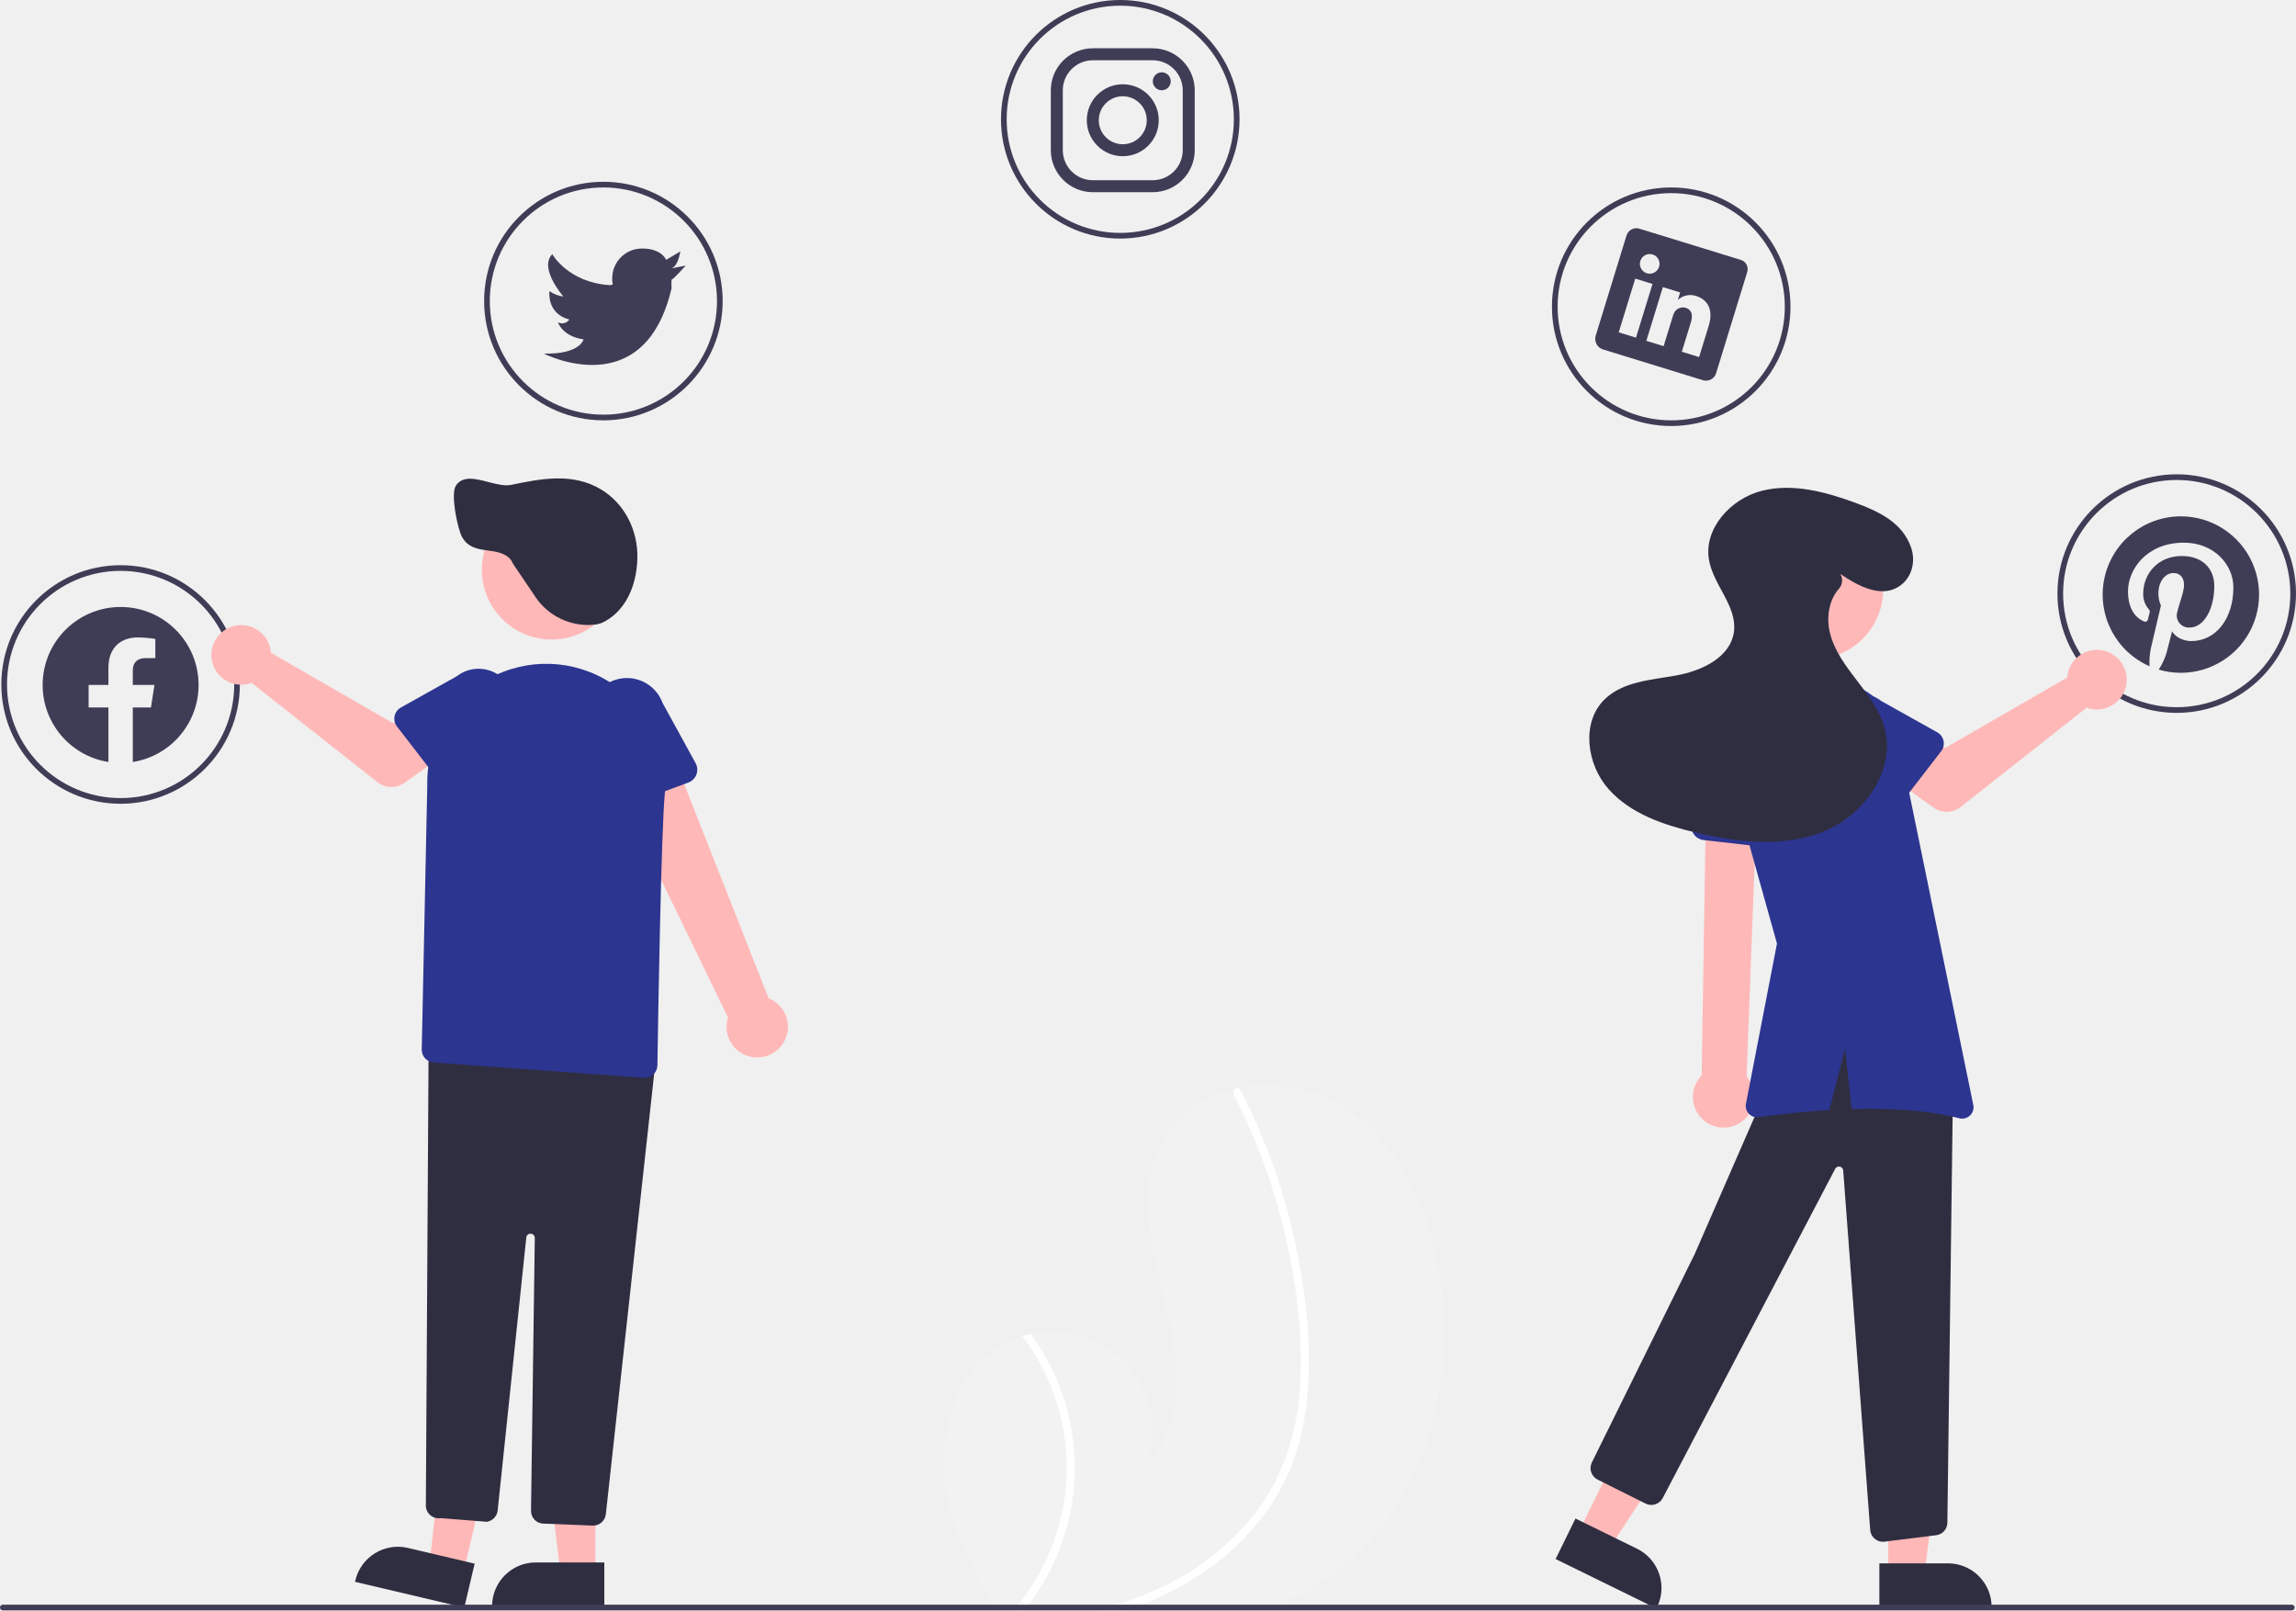
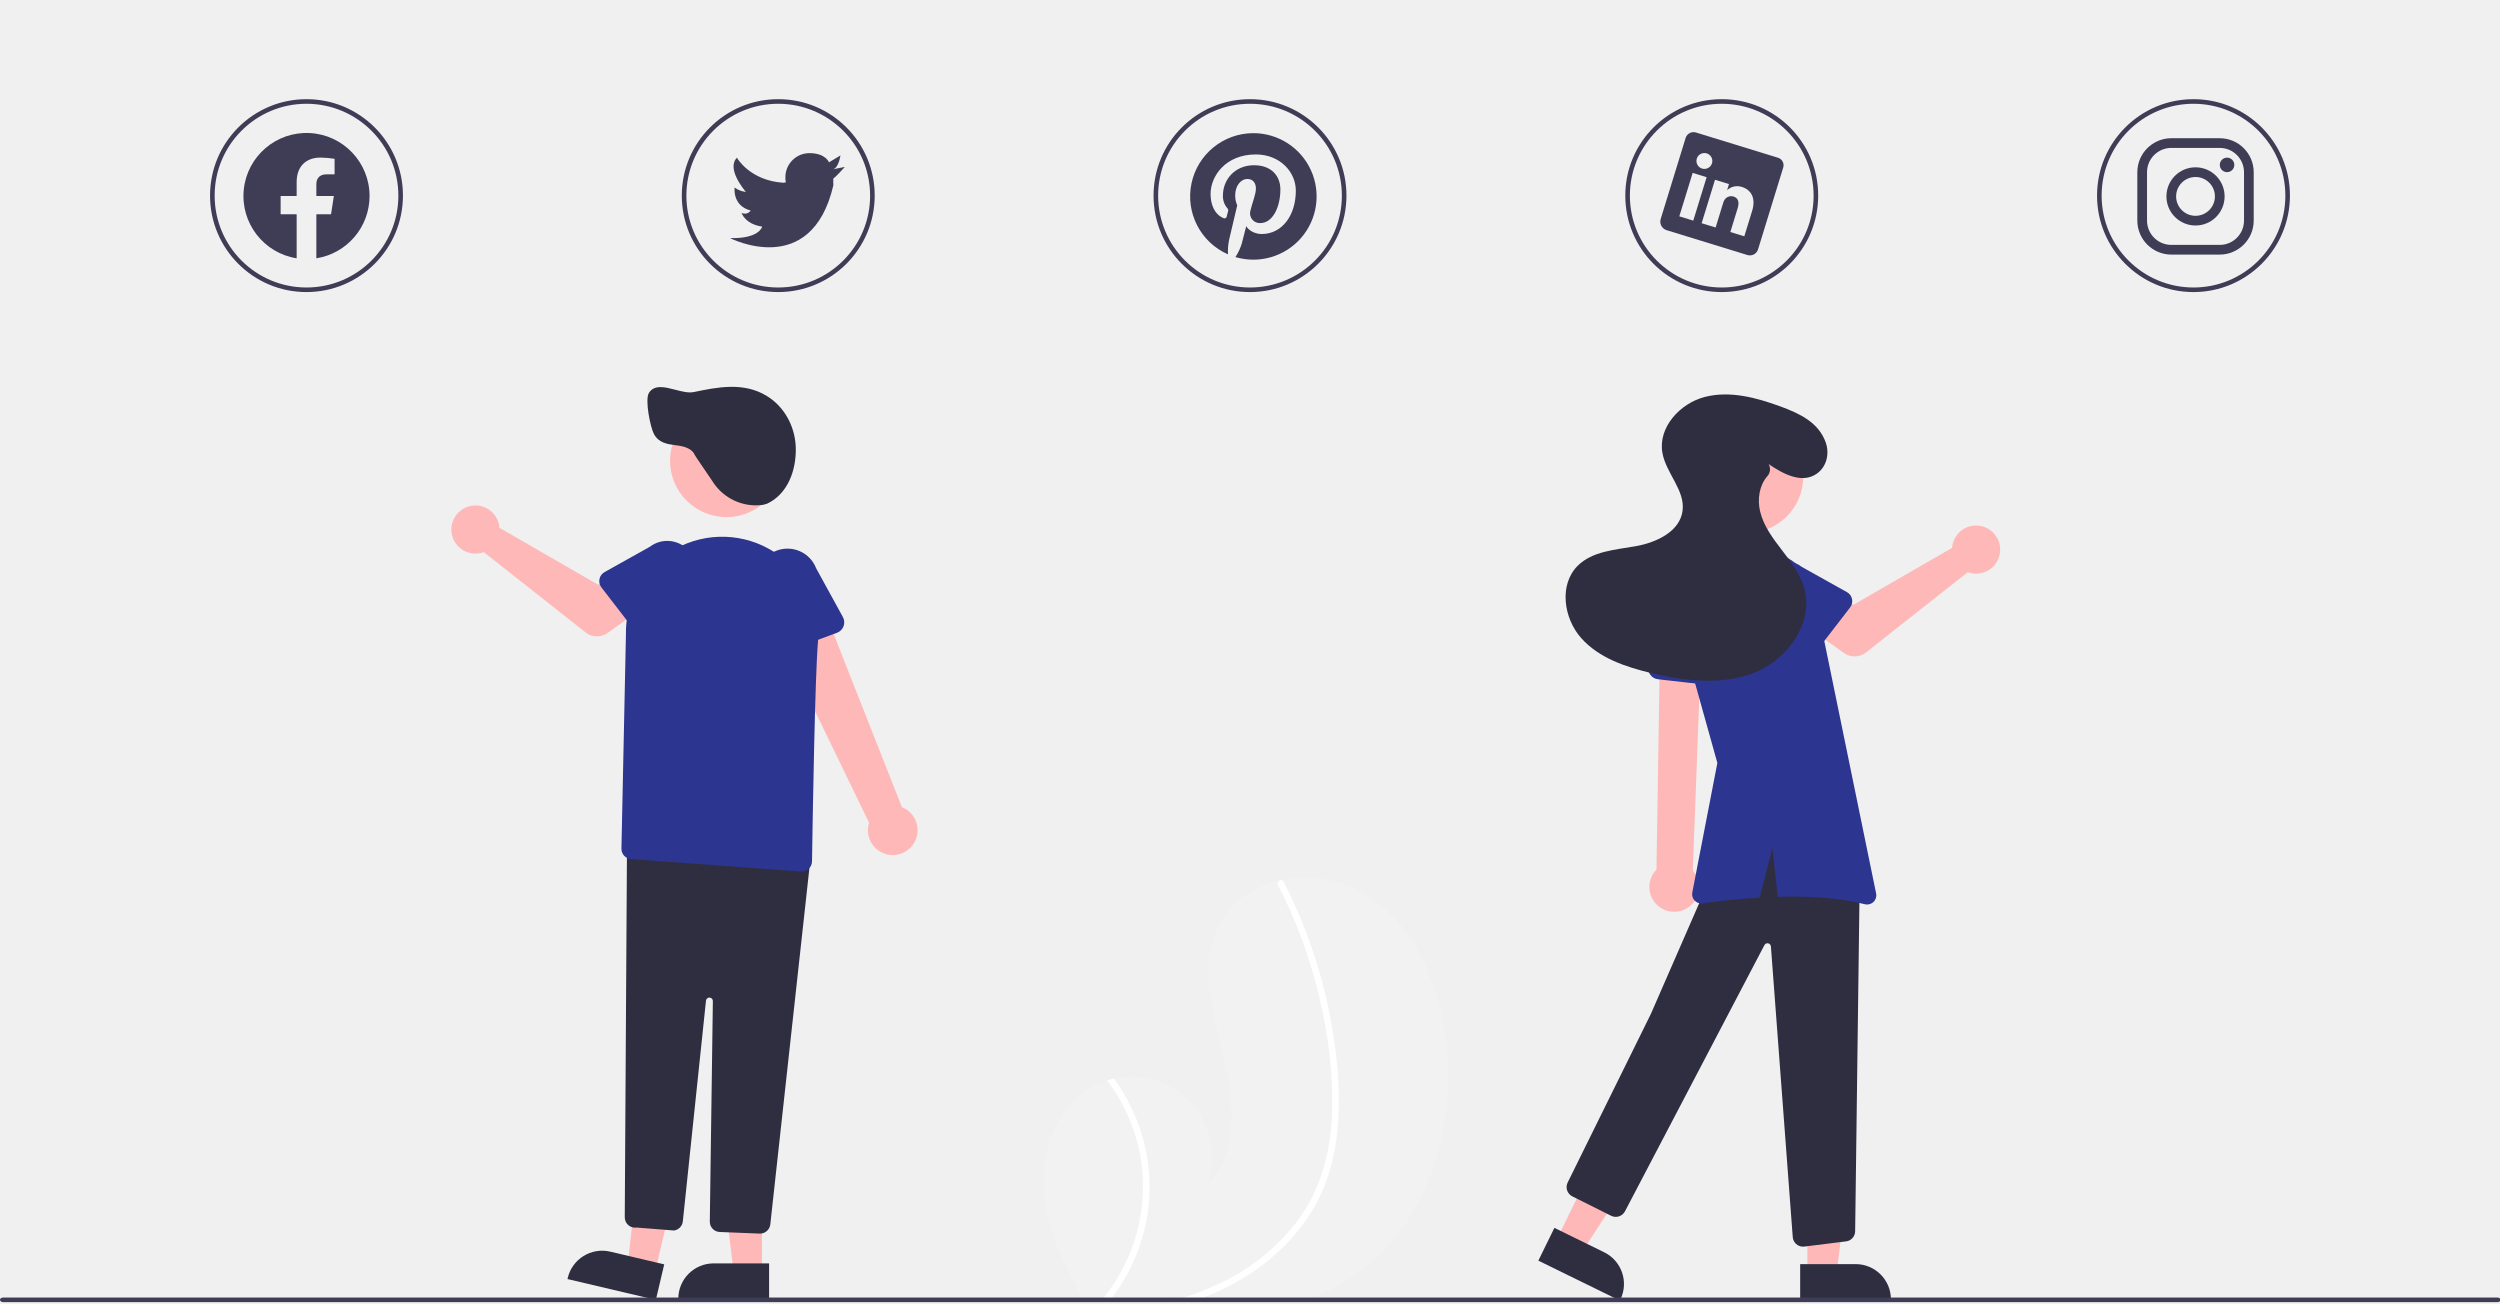
- <svg xmlns="http://www.w3.org/2000/svg" id="ae72d77f-f397-4021-826a-c0dbbd2dad22" data-name="Layer 1" width="808.47" height="567" viewBox="0 0 808.47 567">
-   <path d="M664.875,720.92a90.428,90.428,0,0,1-19.39,10.58c-1.8.72-3.61,1.39-5.45,2H546.105c-.38-.66-.75-1.33-1.13-2-7.62-13.64-14.53-27.81-16.49-43.22-2.35-18.5,4.24-39.45,20.53-48.54a32.585,32.585,0,0,1,6.74-2.82c.97-.3,1.96-.54,2.96-.75a35.216,35.216,0,0,1,40.95,45.78c13.81-14.16,11.23-37.12,6.47-56.31-4.77-19.19-10.55-40.55-.84-57.79,5.39-9.59,14.88-15.54,25.52-17.94.33-.07.66-.14.98-.2a51.406,51.406,0,0,1,36.93,6.47c20.36,12.82,30.81,37.15,34.2,60.97C708.395,655.49,696.295,698.27,664.875,720.92Z" transform="translate(-195.7651 -166.5)" fill="#f2f2f2" />
-   <path d="M566.085,648.39a79.151,79.151,0,0,1,6.84,49.29,81.305,81.305,0,0,1-14.96,33.82c-.51.68-1.03,1.35-1.56,2h-3.71c.57-.65,1.13-1.32,1.66-2a77.294,77.294,0,0,0,15.94-61.25,78.028,78.028,0,0,0-14.54-33.33c.97-.3,1.96-.54,2.96-.75A79.959,79.959,0,0,1,566.085,648.39Z" transform="translate(-195.7651 -166.5)" fill="#fff" />
-   <path d="M655.945,659.46a87.389,87.389,0,0,1-6.03,24.62,75.879,75.879,0,0,1-11.78,19.24c-9.93,11.95-23.07,20.94-37.34,26.92q-1.56.66-3.15,1.26c-1.84.72-3.7,1.38-5.57,2H581.945c2.39-.6,4.77-1.27,7.12-2a118.811,118.811,0,0,0,16.31-6.43,90.565,90.565,0,0,0,33.88-27.79c9.49-13.1,13.68-28.85,14.4-44.86.76-17.13-1.47-34.57-5.38-51.24a214.82,214.82,0,0,0-18.07-49.23,1.545,1.545,0,0,1,.61-2.04,1.336,1.336,0,0,1,.98-.2,1.145,1.145,0,0,1,.76.64c.99,1.93,1.96,3.86,2.89,5.81a218.027,218.027,0,0,1,17.03,51.08C655.905,624.28,657.745,642.11,655.945,659.46Z" transform="translate(-195.7651 -166.5)" fill="#fff" />
-   <path d="M238.235,449.5a42,42,0,1,1,42-42A42.048,42.048,0,0,1,238.235,449.5Zm0-82a40,40,0,1,0,40,40A40.045,40.045,0,0,0,238.235,367.5Z" transform="translate(-195.7651 -166.5)" fill="#3f3d56" />
-   <path d="M408.235,314.5a42,42,0,1,1,42-42A42.048,42.048,0,0,1,408.235,314.5Zm0-82a40,40,0,1,0,40,40A40.045,40.045,0,0,0,408.235,232.5Z" transform="translate(-195.7651 -166.5)" fill="#3f3d56" />
-   <path d="M590.235,250.5a42,42,0,1,1,42-42A42.048,42.048,0,0,1,590.235,250.5Zm0-82a40,40,0,1,0,40,40A40.045,40.045,0,0,0,590.235,168.5Z" transform="translate(-195.7651 -166.5)" fill="#3f3d56" />
-   <path d="M784.235,316.5a42,42,0,1,1,42-42A42.048,42.048,0,0,1,784.235,316.5Zm0-82a40,40,0,1,0,40,40A40.045,40.045,0,0,0,784.235,234.5Z" transform="translate(-195.7651 -166.5)" fill="#3f3d56" />
-   <path d="M962.235,417.5a42,42,0,1,1,42-42A42.048,42.048,0,0,1,962.235,417.5Zm0-82a40,40,0,1,0,40,40A40.045,40.045,0,0,0,962.235,335.5Z" transform="translate(-195.7651 -166.5)" fill="#3f3d56" />
-   <path d="M432.235,260.998l5-1s-4.2,4.7-5,5h0a20.124,20.124,0,0,0,0,3c-9.6,41.2-45,23-45,23,12.9.3,14-5,14-5-7.5-1.1-9-6-9-6a3.09,3.09,0,0,0,4-1c-8.1-2.1-7-10-7-10a10.4,10.4,0,0,0,4.9,1.9c-.9-1.1-8.5-10.2-3.9-14.9,0,0,5.6,10,20.3,10.9l1-.2a7.85,7.85,0,0,1-.2-2.2,10.5,10.5,0,0,1,10.5-10.5c7,0,8.5,4,8.5,4l5-3C435.235,254.998,434.735,259.998,432.235,260.998Z" transform="translate(-195.7651 -166.5)" fill="#3f3d56" />
-   <polygon points="555.799 539.633 566.808 545.029 592.86 505.136 576.613 497.172 555.799 539.633" fill="#ffb8b8" />
-   <path d="M750.518,701.163l21.679,10.627.001 0a15.386,15.386,0,0,1,7.043,20.588l-.22.449-35.495-17.399Z" transform="translate(-195.7651 -166.5)" fill="#2f2e41" />
-   <polygon points="664.893 558.443 677.153 558.442 682.985 511.155 664.891 511.155 664.893 558.443" fill="#ffb8b8" />
-   <path d="M857.531,716.94l24.144-.001h.001A15.386,15.386,0,0,1,897.062,732.326v.5l-39.531.001Z" transform="translate(-195.7651 -166.5)" fill="#2f2e41" />
-   <circle cx="638.559" cy="207.528" r="24.561" fill="#ffb8b8" />
-   <path d="M858.782,709.346a4.5,4.5,0,0,1-4.49-4.304l-9.494-126.361a1.5,1.5,0,0,0-2.828-.647L781.238,693.976a4.523,4.523,0,0,1-5.999,1.937l-16.93-8.465a4.509,4.509,0,0,1-2.023-6.016L792.525,608l24.003-55.005c9.265-18.249,19.103-27.653,30.076-28.75,11.258-1.124,23.281,6.617,36.762,23.667l.11.139-.002.177-2,154.357a4.479,4.479,0,0,1-4.08,4.474l-18.171,2.266Q859.001,709.346,858.782,709.346Z" transform="translate(-195.7651 -166.5)" fill="#2f2e41" />
-   <path d="M808.401,561.878A10.743,10.743,0,0,0,810.77,545.577l3.704-97.855-18,2.243-1.518,95.199a10.801,10.801,0,0,0,13.446,16.714Z" transform="translate(-195.7651 -166.5)" fill="#ffb8b8" />
-   <path d="M819.788,465.022,795.616,462.275a4.817,4.817,0,0,1-4.111-6.025l6.241-23.438a13.377,13.377,0,0,1,26.575,3.099l.826,24.162a4.817,4.817,0,0,1-5.358,4.949Z" transform="translate(-195.7651 -166.5)" fill="#2c3590" />
-   <path d="M923.914,403.422a10.527,10.527,0,0,0-.239,1.64l-42.957,24.782L870.276,423.833l-11.131,14.572,17.45,12.438a8,8,0,0,0,9.598-.234l44.297-34.946a10.497,10.497,0,1,0-6.576-12.241Z" transform="translate(-195.7651 -166.5)" fill="#ffb8b8" />
-   <path d="M879.281,431.018l-13.884,17.994a4.5,4.5,0,0,1-6.804.373l-15.717-16.321A12.497,12.497,0,0,1,858.203,413.319l19.713,11.023a4.5,4.5,0,0,1,1.365,6.676Z" transform="translate(-195.7651 -166.5)" fill="#2c3590" />
-   <path d="M890.607,555.563,863.953,425.734a24.345,24.345,0,0,0-27.85-19.118l-8.889,1.482a23.838,23.838,0,0,0-15.479,9.658h0a33.29,33.29,0,0,0-4.973,28.31l14.712,52.655-10.918,56.412a3.996,3.996,0,0,0,4.487,4.72c5.466-.782,14.477-1.898,24.825-2.507l5.606-21.626,2.28,21.282c12.712-.356,26.512.267,37.896,3.225A4.003,4.003,0,0,0,890.607,555.563Z" transform="translate(-195.7651 -166.5)" fill="#2c3590" />
-   <path d="M843.775,368.564c6.313,4.321,14.601,8.762,21.049,4.161,4.234-3.021,5.567-8.615,3.851-13.525-3.087-8.829-11.569-12.715-19.681-15.695-10.544-3.873-22.026-6.954-32.911-4.181s-20.506,13.313-18.541,24.373c1.58,8.894,9.97,16.295,8.779,25.25-1.199,9.012-11.334,13.756-20.281,15.367s-18.96,2.128-25.391,8.555c-8.203,8.199-6.155,22.853,1.564,31.51s19.367,12.58,30.654,15.248c14.955,3.534,31.129,5.392,45.332-.474s25.256-21.654,21.141-36.46c-1.738-6.254-5.832-11.539-9.789-16.685s-7.963-10.526-9.472-16.839c-1.258-5.261-.327-11.369,3.162-15.315a4.437,4.437,0,0,0,.594-5.186Z" transform="translate(-195.7651 -166.5)" fill="#2f2e41" />
-   <path d="M601.674,187.723a10.59,10.59,0,0,1,10.558,10.559V219.396a10.59,10.59,0,0,1-10.558,10.558H580.559a10.59,10.59,0,0,1-10.559-10.558V198.281a10.59,10.59,0,0,1,10.559-10.559h21.115m0-4.223H580.559a14.824,14.824,0,0,0-14.781,14.781V219.396a14.824,14.824,0,0,0,14.781,14.781h21.115A14.824,14.824,0,0,0,616.455,219.396V198.281A14.824,14.824,0,0,0,601.674,183.5Z" transform="translate(-195.7651 -166.5)" fill="#3f3d56" />
-   <path d="M604.841,198.281a3.161,3.161,0,1,1,.014,0Q604.848,198.281,604.841,198.281Z" transform="translate(-195.7651 -166.5)" fill="#3f3d56" />
-   <path d="M591.117,200.392a8.447,8.447,0,1,1-8.447,8.447,8.447,8.447,0,0,1,8.447-8.447m0-4.223A12.669,12.669,0,1,0,603.786,208.839,12.669,12.669,0,0,0,591.117,196.169Z" transform="translate(-195.7651 -166.5)" fill="#3f3d56" />
-   <polygon points="163.168 553.731 151.235 550.919 156.4 503.554 174.012 507.704 163.168 553.731" fill="#ffb8b8" />
-   <path d="M359.251,732.515l-38.477-9.065.115-.487a15.386,15.386,0,0,1,18.504-11.448l.001 0,23.5,5.537Z" transform="translate(-195.7651 -166.5)" fill="#2f2e41" />
-   <polygon points="209.67 554.131 197.41 554.131 191.578 506.843 209.672 506.844 209.67 554.131" fill="#ffb8b8" />
-   <path d="M408.561,732.515l-39.531-.001v-.5a15.386,15.386,0,0,1,15.386-15.386h.001l24.144.001Z" transform="translate(-195.7651 -166.5)" fill="#2f2e41" />
-   <path d="M471.649,533.616a10.743,10.743,0,0,0-5.235-15.619L430.52,426.974l-19.97,12.123,41.562,85.661a10.801,10.801,0,0,0,19.537,8.858Z" transform="translate(-195.7651 -166.5)" fill="#ffb8b8" />
-   <path d="M438.148,442.027l-22.815,8.445a4.817,4.817,0,0,1-6.386-3.525l-4.996-23.734a13.377,13.377,0,0,1,25.118-9.214L440.7,435.194a4.817,4.817,0,0,1-2.551,6.833Z" transform="translate(-195.7651 -166.5)" fill="#2c3590" />
-   <path d="M404.621,703.655q-.09,0-.18-.003l-17.377-.695a4.474,4.474,0,0,1-4.32-4.559l1.333-96a1.5,1.5,0,0,0-2.992-.178l-10.081,96.105a4.514,4.514,0,0,1-3.736,3.97l-.06.01-16.314-1.282A4.5,4.5,0,0,1,345.717,696.549l.975-162.779,80.051,5.066L409.093,699.647A4.515,4.515,0,0,1,404.621,703.655Z" transform="translate(-195.7651 -166.5)" fill="#2f2e41" />
-   <circle cx="194.223" cy="200.609" r="24.561" fill="#ffb8b8" />
-   <path d="M422.763,546.003q-.169,0-.34-.012l-73.984-5.413a4.499,4.499,0,0,1-4.171-4.583l1.951-92.904a41.909,41.909,0,1,1,83.639,2.786c-1.294,14.318-2.323,76.87-2.607,95.7a4.495,4.495,0,0,1-4.488,4.426Z" transform="translate(-195.7651 -166.5)" fill="#2c3590" />
-   <path d="M290.918,394.692a10.527,10.527,0,0,1,.239,1.64l42.957,24.782,10.441-6.011,11.131,14.572-17.45,12.438a8,8,0,0,1-9.598-.234L284.342,406.933a10.497,10.497,0,1,1,6.576-12.241Z" transform="translate(-195.7651 -166.5)" fill="#ffb8b8" />
-   <path d="M334.705,418.637a4.495,4.495,0,0,1,2.211-3.025l19.713-11.023A12.497,12.497,0,0,1,371.956,424.333l-15.717,16.321a4.5,4.5,0,0,1-6.804-.373l-13.884-17.994A4.495,4.495,0,0,1,334.705,418.637Z" transform="translate(-195.7651 -166.5)" fill="#2c3590" />
-   <path d="M402.681,386.554a22.371,22.371,0,0,1-18.848-10.584c-.216-.339-1.398-2.075-2.767-4.085-3.847-5.648-4.749-6.992-4.825-7.189-1.041-2.686-4.345-3.723-6.933-4.12-.483-.074-.973-.14-1.464-.206-3.646-.488-7.415-.993-9.482-5-1.516-2.94-3.995-14.914-2.091-17.84,2.387-3.67,6.971-2.479,11.404-1.325,2.836.736,5.769,1.499,8.106,1.013,10.129-2.107,21.61-4.496,31.749,1.679,8.07,4.913,12.923,14.192,12.667,24.217-.275,10.765-4.97,19.262-12.559,22.73l-1.58.46-.889.109A21.991,21.991,0,0,1,402.681,386.554Z" transform="translate(-195.7651 -166.5)" fill="#2f2e41" />
-   <path d="M963.706,348.299a27.544,27.544,0,0,0-11.054,52.772,24.391,24.391,0,0,1,.48-6.32c.529-2.238,3.541-15.013,3.541-15.013a10.515,10.515,0,0,1-.885-4.353c0-4.082,2.361-7.131,5.312-7.131,2.508,0,3.713,1.881,3.713,4.131,0,2.521-1.611,6.283-2.434,9.775a4.258,4.258,0,0,0,4.353,5.299c5.213,0,8.73-6.701,8.73-14.644,0-6.037-4.07-10.549-11.459-10.549-8.349,0-13.562,6.234-13.562,13.193a7.939,7.939,0,0,0,1.82,5.398,1.346,1.346,0,0,1,.393,1.537c-.135.504-.43,1.721-.566,2.213a.946.946,0,0,1-1.377.689c-3.848-1.574-5.644-5.779-5.644-10.525,0-7.82,6.603-17.201,19.685-17.201,10.513,0,17.435,7.611,17.435,15.775,0,10.808-6.012,18.873-14.865,18.873-2.975,0-5.767-1.611-6.726-3.43,0,0-1.598,6.344-1.943,7.574a22.892,22.892,0,0,1-2.766,5.902,27.546,27.546,0,1,0,7.82-53.964Z" transform="translate(-195.7651 -166.5)" fill="#3f3d56" />
-   <path d="M808.612,257.967l-35.424-10.899a3.622,3.622,0,0,0-4.644,2.19l-10.923,35.503a3.907,3.907,0,0,0,2.508,4.753l35.414,10.895a3.709,3.709,0,0,0,4.524-2.59l10.923-35.503A3.405,3.405,0,0,0,808.612,257.967Zm-36.779,27.414-6.081-1.871,5.817-18.906,6.081,1.871Zm3.871-22.652-.044-.013a3.459,3.459,0,1,1,.044.013Zm18.352,29.489-6.081-1.871,3.18-10.338c.762-2.477.398-4.441-1.802-5.118a3.479,3.479,0,0,0-3.809,1.285,4.286,4.286,0,0,0-.67,1.428l-3.313,10.769-6.081-1.871,5.817-18.906,6.081,1.871-.809,2.631a6.442,6.442,0,0,1,6.429-1.386c3.992,1.228,6.202,4.788,4.457,10.461Z" transform="translate(-195.7651 -166.5)" fill="#3f3d56" />
-   <path d="M265.691,407.665a27.456,27.456,0,1,0-31.746,27.124v-19.185h-6.973v-7.939h6.973v-6.05c0-6.88,4.1-10.683,10.371-10.683a42.193,42.193,0,0,1,6.147.537v6.757h-3.464c-3.409,0-4.475,2.116-4.475,4.29v5.15h7.614l-1.216,7.939h-6.398v19.186a27.464,27.464,0,0,0,23.167-27.126Z" transform="translate(-195.7651 -166.5)" fill="#3f3d56" fill-rule="evenodd" />
-   <path d="M1003.765,732.5a1.003,1.003,0,0,1-1,1h-806a1,1,0,1,1,0-2h806A1.003,1.003,0,0,1,1003.765,732.5Z" transform="translate(-195.7651 -166.5)" fill="#3f3d56" />
+ <svg xmlns="http://www.w3.org/2000/svg" id="ae72d77f-f397-4021-826a-c0dbbd2dad22" data-name="Layer 1" width="504.171" height="262.814" viewBox="0 0 504.171 262.814" version="1.1">
+   <defs id="defs85" />
+   <path d="m 273.81,256.773 a 41.881,41.881 0 0 1 -8.98,4.9 c -0.834,0.333 -1.672,0.644 -2.524,0.926 h -43.502 c -0.176,-0.306 -0.347,-0.616 -0.523,-0.926 -3.529,-6.317 -6.73,-12.88 -7.637,-20.017 -1.088,-8.568 1.964,-18.271 9.508,-22.481 a 15.091,15.091 0 0 1 3.121,-1.306 c 0.449,-0.139 0.908,-0.25 1.371,-0.347 a 16.31,16.31 0 0 1 18.966,21.202 c 6.396,-6.558 5.201,-17.192 2.996,-26.079 -2.209,-8.888 -4.886,-18.78 -0.389,-26.765 2.496,-4.441 6.891,-7.197 11.819,-8.309 0.153,-0.032 0.306,-0.065 0.454,-0.093 a 23.808,23.808 0 0 1 17.104,2.997 c 9.429,5.937 14.269,17.206 15.839,28.238 2.533,17.757 -3.071,37.57 -17.622,48.06 z" fill="#f2f2f2" id="path2" style="stroke-width:0.463" />
+   <path d="m 228.056,223.182 a 36.658,36.658 0 0 1 3.168,22.828 37.655,37.655 0 0 1 -6.929,15.663 c -0.236,0.315 -0.477,0.625 -0.722,0.926 h -1.718 c 0.264,-0.301 0.523,-0.611 0.769,-0.926 a 35.798,35.798 0 0 0 7.382,-28.367 36.138,36.138 0 0 0 -6.734,-15.436 c 0.449,-0.139 0.908,-0.25 1.371,-0.347 a 37.032,37.032 0 0 1 3.413,5.66 z" fill="#ffffff" id="path4" style="stroke-width:0.463" />
+   <path d="m 269.674,228.309 a 40.473,40.473 0 0 1 -2.793,11.402 35.142,35.142 0 0 1 -5.456,8.911 c -4.599,5.535 -10.685,9.698 -17.294,12.468 q -0.723,0.306 -1.459,0.584 c -0.852,0.333 -1.714,0.639 -2.58,0.926 h -4.692 c 1.107,-0.278 2.209,-0.588 3.298,-0.926 a 55.026,55.026 0 0 0 7.554,-2.978 41.944,41.944 0 0 0 15.691,-12.871 c 4.395,-6.067 6.336,-13.362 6.669,-20.776 0.352,-7.934 -0.681,-16.011 -2.492,-23.731 a 99.491,99.491 0 0 0 -8.369,-22.8 0.716,0.716 0 0 1 0.282,-0.945 0.619,0.619 0 0 1 0.454,-0.093 0.53,0.53 0 0 1 0.352,0.296 c 0.459,0.894 0.908,1.788 1.339,2.691 a 100.977,100.977 0 0 1 7.887,23.657 c 1.588,7.892 2.441,16.15 1.607,24.185 z" fill="#ffffff" id="path6" style="stroke-width:0.463" />
+   <polygon points="592.86,505.136 576.613,497.172 555.799,539.633 566.808,545.029 " fill="#ffb8b8" id="polygon20" transform="matrix(0.463138,0,0,0.463138,56.54703,0)" />
+   <path d="m 313.474,247.623 10.041,4.922 4e-4,2e-4 a 7.126,7.126 0 0 1 3.262,9.535 l -0.102,0.208 -16.439,-8.058 z" fill="#2f2e41" id="path22" style="stroke-width:0.463" />
+   <polygon points="682.985,511.155 664.891,511.155 664.893,558.443 677.153,558.442 " fill="#ffb8b8" id="polygon24" transform="matrix(0.463138,0,0,0.463138,56.54703,0)" />
+   <path d="m 363.036,254.93 11.182,-4.6e-4 h 4.7e-4 a 7.126,7.126 0 0 1 7.126,7.126 v 0.232 l -18.308,4.6e-4 z" fill="#2f2e41" id="path26" style="stroke-width:0.463" />
+   <circle cx="352.288" cy="96.114" r="11.375" fill="#ffb8b8" id="circle28" style="stroke-width:0.463" />
+   <path d="m 363.615,251.412 a 2.084,2.084 0 0 1 -2.08,-1.993 l -4.397,-58.523 a 0.695,0.695 0 0 0 -1.31,-0.3 l -28.127,53.697 a 2.095,2.095 0 0 1 -2.778,0.897 l -7.841,-3.921 a 2.088,2.088 0 0 1 -0.937,-2.786 l 16.784,-34.009 11.117,-25.475 c 4.291,-8.452 8.847,-12.807 13.93,-13.315 5.214,-0.521 10.782,3.064 17.026,10.961 l 0.051,0.065 -9.3e-4,0.082 -0.926,71.489 a 2.074,2.074 0 0 1 -1.89,2.072 l -8.416,1.049 q -0.103,0.01 -0.204,0.01 z" fill="#2f2e41" id="path30" style="stroke-width:0.463" />
+   <path d="m 340.282,183.115 a 4.975,4.975 0 0 0 1.097,-7.55 l 1.715,-45.321 -8.336,1.039 -0.703,44.09 a 5.002,5.002 0 0 0 6.227,7.741 z" fill="#ffb8b8" id="path32" style="stroke-width:0.463" />
+   <path d="m 345.556,138.257 -11.195,-1.272 a 2.231,2.231 0 0 1 -1.904,-2.79 l 2.89,-10.855 a 6.196,6.196 0 0 1 12.308,1.435 l 0.382,11.19 a 2.231,2.231 0 0 1 -2.481,2.292 z" fill="#2c3590" id="path34" style="stroke-width:0.463" />
+   <path d="m 393.781,109.728 a 4.876,4.876 0 0 0 -0.111,0.76 l -19.895,11.477 -4.836,-2.784 -5.155,6.749 8.082,5.76 a 3.705,3.705 0 0 0 4.445,-0.108 l 20.515,-16.185 a 4.862,4.862 0 1 0 -3.045,-5.669 z" fill="#ffb8b8" id="path36" style="stroke-width:0.463" />
+   <path d="m 373.109,122.508 -6.43,8.334 a 2.084,2.084 0 0 1 -3.151,0.173 l -7.279,-7.559 a 5.788,5.788 0 0 1 7.098,-9.144 l 9.13,5.105 a 2.084,2.084 0 0 1 0.632,3.092 z" fill="#2c3590" id="path38" style="stroke-width:0.463" />
+   <path d="m 378.355,180.19 -12.344,-60.129 a 11.275,11.275 0 0 0 -12.898,-8.854 l -4.117,0.686 a 11.04,11.04 0 0 0 -7.169,4.473 v 0 a 15.418,15.418 0 0 0 -2.303,13.111 l 6.814,24.387 -5.057,26.127 a 1.851,1.851 0 0 0 2.078,2.186 c 2.532,-0.362 6.705,-0.879 11.498,-1.161 l 2.597,-10.016 1.056,9.857 c 5.888,-0.165 12.279,0.124 17.551,1.493 a 1.854,1.854 0 0 0 2.296,-2.16 z" fill="#2c3590" id="path40" style="stroke-width:0.463" />
+   <path d="m 356.665,93.583 c 2.924,2.001 6.762,4.058 9.749,1.927 1.961,-1.399 2.578,-3.99 1.783,-6.264 -1.43,-4.089 -5.358,-5.889 -9.115,-7.269 -4.884,-1.794 -10.201,-3.221 -15.242,-1.936 -5.041,1.285 -9.497,6.166 -8.587,11.288 0.732,4.119 4.617,7.547 4.066,11.694 -0.555,4.174 -5.249,6.371 -9.393,7.117 -4.144,0.746 -8.781,0.986 -11.759,3.962 -3.799,3.797 -2.85,10.584 0.724,14.593 3.575,4.009 8.97,5.826 14.197,7.062 6.926,1.637 14.417,2.497 20.995,-0.219 6.578,-2.716 11.697,-10.029 9.791,-16.886 -0.805,-2.896 -2.701,-5.344 -4.533,-7.727 -1.832,-2.383 -3.688,-4.875 -4.387,-7.799 -0.582,-2.436 -0.151,-5.265 1.464,-7.093 a 2.055,2.055 0 0 0 0.275,-2.402 z" fill="#2f2e41" id="path42" style="stroke-width:0.463" />
+   <polygon points="156.4,503.554 174.012,507.704 163.168,553.731 151.235,550.919 " fill="#ffb8b8" id="polygon50" transform="matrix(0.463138,0,0,0.463138,56.54703,0)" />
+   <path d="m 132.264,262.143 -17.82,-4.198 0.053,-0.225 a 7.126,7.126 0 0 1 8.57,-5.302 l 4.4e-4,1.1e-4 10.884,2.564 z" fill="#2f2e41" id="path52" style="stroke-width:0.463" />
+   <polygon points="191.578,506.843 209.672,506.844 209.67,554.131 197.41,554.131 " fill="#ffb8b8" id="polygon54" transform="matrix(0.463138,0,0,0.463138,56.54703,0)" />
+   <path d="m 155.101,262.143 -18.308,-4.6e-4 v -0.232 a 7.126,7.126 0 0 1 7.126,-7.126 h 4.6e-4 l 11.182,4.7e-4 z" fill="#2f2e41" id="path56" style="stroke-width:0.463" />
+   <path d="m 184.319,170.025 a 4.975,4.975 0 0 0 -2.424,-7.234 l -16.624,-42.156 -9.249,5.615 19.249,39.673 a 5.002,5.002 0 0 0 9.048,4.103 z" fill="#ffb8b8" id="path58" style="stroke-width:0.463" />
+   <path d="m 168.804,127.607 -10.566,3.911 a 2.231,2.231 0 0 1 -2.957,-1.633 l -2.314,-10.992 a 6.196,6.196 0 0 1 11.633,-4.267 l 5.386,9.816 a 2.231,2.231 0 0 1 -1.182,3.165 z" fill="#2c3590" id="path60" style="stroke-width:0.463" />
+   <path d="m 153.276,248.777 q -0.042,0 -0.083,-0.001 l -8.048,-0.322 a 2.072,2.072 0 0 1 -2.001,-2.111 l 0.617,-44.461 a 0.695,0.695 0 0 0 -1.386,-0.082 l -4.669,44.51 a 2.091,2.091 0 0 1 -1.73,1.839 l -0.028,0.005 -7.556,-0.594 a 2.084,2.084 0 0 1 -2.398,-2.072 l 0.452,-75.389 37.075,2.346 -8.174,74.477 a 2.091,2.091 0 0 1 -2.072,1.857 z" fill="#2f2e41" id="path62" style="stroke-width:0.463" />
+   <circle cx="146.499" cy="92.91" r="11.375" fill="#ffb8b8" id="circle64" style="stroke-width:0.463" />
+   <path d="m 161.678,175.762 q -0.078,0 -0.157,-0.005 l -34.265,-2.507 a 2.084,2.084 0 0 1 -1.932,-2.123 l 0.903,-43.028 a 19.41,19.41 0 1 1 38.737,1.29 c -0.599,6.631 -1.076,35.601 -1.208,44.322 a 2.082,2.082 0 0 1 -2.079,2.05 z" fill="#2c3590" id="path66" style="stroke-width:0.463" />
+   <path d="m 100.616,105.684 a 4.876,4.876 0 0 1 0.111,0.76 l 19.895,11.477 4.836,-2.784 5.155,6.749 -8.082,5.76 a 3.705,3.705 0 0 1 -4.445,-0.108 L 97.57,111.354 a 4.862,4.862 0 1 1 3.045,-5.669 z" fill="#ffb8b8" id="path68" style="stroke-width:0.463" />
+   <path d="m 120.895,116.774 a 2.082,2.082 0 0 1 1.024,-1.401 l 9.13,-5.105 a 5.788,5.788 0 0 1 7.098,9.144 l -7.279,7.559 a 2.084,2.084 0 0 1 -3.151,-0.173 l -6.43,-8.334 a 2.082,2.082 0 0 1 -0.392,-1.691 z" fill="#2c3590" id="path70" style="stroke-width:0.463" />
+   <path d="m 152.378,101.915 a 10.361,10.361 0 0 1 -8.729,-4.902 c -0.1,-0.157 -0.648,-0.961 -1.282,-1.892 -1.782,-2.616 -2.199,-3.238 -2.235,-3.33 -0.482,-1.244 -2.012,-1.724 -3.211,-1.908 -0.224,-0.034 -0.45,-0.065 -0.678,-0.095 -1.688,-0.226 -3.434,-0.46 -4.391,-2.316 -0.702,-1.362 -1.85,-6.907 -0.969,-8.262 1.106,-1.7 3.228,-1.148 5.281,-0.614 1.314,0.341 2.672,0.694 3.754,0.469 4.691,-0.976 10.008,-2.082 14.704,0.777 3.737,2.275 5.985,6.573 5.867,11.216 -0.127,4.986 -2.302,8.921 -5.816,10.527 l -0.732,0.213 -0.412,0.051 a 10.185,10.185 0 0 1 -1.152,0.066 z" fill="#2f2e41" id="path72" style="stroke-width:0.463" />
+   <path d="m 504.306,262.136 a 0.626,0.465 0 0 1 -0.624,0.463 H 0.624 a 0.624,0.463 0 1 1 0,-0.926 H 503.682 a 0.626,0.465 0 0 1 0.624,0.463 z" fill="#3f3d56" id="path80" style="stroke-width:0.538" />
+   <g id="g103" transform="translate(1.999156,-9.640833)">
+     <path d="M 154.95,68.544 A 19.452,19.452 0 1 1 174.402,49.093 19.474,19.474 0 0 1 154.95,68.544 Z m 0,-37.977 A 18.526,18.526 0 1 0 173.475,49.093 18.546,18.546 0 0 0 154.95,30.567 Z" fill="#3f3d56" id="path10" style="stroke-width:0.463" />
+     <path d="m 166.065,43.765 2.316,-0.463 c 0,0 -1.945,2.177 -2.316,2.316 v 0 a 9.32,9.32 0 0 0 0,1.389 c -4.446,19.081 -20.841,10.652 -20.841,10.652 5.974,0.139 6.484,-2.316 6.484,-2.316 -3.474,-0.509 -4.168,-2.779 -4.168,-2.779 a 1.431,1.431 0 0 0 1.853,-0.463 c -3.751,-0.973 -3.242,-4.631 -3.242,-4.631 a 4.817,4.817 0 0 0 2.269,0.88 c -0.417,-0.509 -3.937,-4.724 -1.806,-6.901 0,0 2.594,4.631 9.402,5.048 l 0.463,-0.093 a 3.636,3.636 0 0 1 -0.093,-1.019 4.863,4.863 0 0 1 4.863,-4.863 c 3.242,0 3.937,1.853 3.937,1.853 l 2.316,-1.389 c -0.046,0 -0.278,2.316 -1.436,2.779 z" fill="#3f3d56" id="path18" style="stroke-width:0.463" />
+   </g>
+   <g id="g99" transform="translate(177.5187,4.334947)">
+     <path d="m 264.84,54.569 a 19.452,19.452 0 1 1 19.452,-19.452 19.474,19.474 0 0 1 -19.452,19.452 z m 0,-37.977 a 18.526,18.526 0 1 0 18.526,18.526 18.546,18.546 0 0 0 -18.526,-18.526 z" fill="#3f3d56" id="path12" style="stroke-width:0.463" />
+     <path d="m 270.138,25.494 a 4.905,4.905 0 0 1 4.89,4.89 v 9.779 a 4.905,4.905 0 0 1 -4.89,4.89 h -9.779 a 4.905,4.905 0 0 1 -4.89,-4.89 v -9.779 a 4.905,4.905 0 0 1 4.89,-4.89 h 9.779 m 0,-1.956 h -9.779 a 6.866,6.866 0 0 0 -6.846,6.846 v 9.779 a 6.866,6.866 0 0 0 6.846,6.846 h 9.779 a 6.866,6.866 0 0 0 6.846,-6.846 v -9.779 a 6.866,6.866 0 0 0 -6.846,-6.846 z" fill="#3f3d56" id="path44" style="stroke-width:0.463" />
+     <path d="m 271.605,30.384 a 1.464,1.464 0 1 1 0.006,0 q -0.003,5e-6 -0.006,0 z" fill="#3f3d56" id="path46" style="stroke-width:0.463" />
+     <path d="m 265.248,31.362 a 3.912,3.912 0 1 1 -3.912,3.912 3.912,3.912 0 0 1 3.912,-3.912 m 0,-1.956 a 5.868,5.868 0 1 0 5.868,5.868 5.868,5.868 0 0 0 -5.868,-5.868 z" fill="#3f3d56" id="path48" style="stroke-width:0.463" />
+   </g>
+   <g id="g89" transform="translate(-171.6692,-51.995)">
+     <path d="M 423.755,110.899 A 19.452,19.452 0 1 1 443.207,91.447 19.474,19.474 0 0 1 423.755,110.899 Z m 0,-37.977 a 18.526,18.526 0 1 0 18.526,18.526 18.546,18.546 0 0 0 -18.526,-18.526 z" fill="#3f3d56" id="path16" style="stroke-width:0.463" />
+     <path d="m 424.436,78.849 a 12.757,12.757 0 0 0 -5.119,24.441 11.297,11.297 0 0 1 0.222,-2.927 c 0.245,-1.036 1.64,-6.953 1.64,-6.953 a 4.87,4.87 0 0 1 -0.41,-2.016 c 0,-1.891 1.093,-3.303 2.46,-3.303 1.162,0 1.72,0.871 1.72,1.913 0,1.167 -0.746,2.91 -1.127,4.527 a 1.972,1.972 0 0 0 2.016,2.454 c 2.414,0 4.043,-3.103 4.043,-6.782 0,-2.796 -1.885,-4.886 -5.307,-4.886 -3.867,0 -6.281,2.887 -6.281,6.11 a 3.677,3.677 0 0 0 0.843,2.5 0.623,0.623 0 0 1 0.182,0.712 c -0.063,0.233 -0.199,0.797 -0.262,1.025 a 0.438,0.438 0 0 1 -0.638,0.319 c -1.782,-0.729 -2.614,-2.676 -2.614,-4.874 0,-3.622 3.058,-7.967 9.117,-7.967 4.869,0 8.075,3.525 8.075,7.306 0,5.005 -2.785,8.741 -6.885,8.741 -1.378,0 -2.671,-0.746 -3.115,-1.589 0,0 -0.74,2.938 -0.9,3.508 a 10.602,10.602 0 0 1 -1.281,2.733 12.758,12.758 0 1 0 3.622,-24.993 z" fill="#3f3d56" id="path74" style="stroke-width:0.463" />
+   </g>
+   <g id="g93" transform="translate(18.13238,-10.5671)">
+     <path d="m 329.09,69.471 a 19.452,19.452 0 1 1 19.452,-19.452 19.474,19.474 0 0 1 -19.452,19.452 z m 0,-37.977 a 18.526,18.526 0 1 0 18.526,18.526 18.546,18.546 0 0 0 -18.526,-18.526 z" fill="#3f3d56" id="path14" style="stroke-width:0.463" />
+     <path d="m 340.38,42.362 -16.406,-5.048 a 1.678,1.678 0 0 0 -2.151,1.014 l -5.059,16.443 a 1.81,1.81 0 0 0 1.161,2.201 l 16.402,5.046 a 1.718,1.718 0 0 0 2.095,-1.199 l 5.059,-16.443 a 1.577,1.577 0 0 0 -1.101,-2.015 z m -17.034,12.697 -2.816,-0.866 2.694,-8.756 2.816,0.866 z m 1.793,-10.491 -0.02,-0.006 a 1.602,1.602 0 1 1 0.02,0.006 z m 8.5,13.657 -2.816,-0.866 1.473,-4.788 c 0.353,-1.147 0.184,-2.057 -0.835,-2.37 a 1.611,1.611 0 0 0 -1.764,0.595 1.985,1.985 0 0 0 -0.31,0.662 l -1.534,4.987 -2.816,-0.866 2.694,-8.756 2.816,0.866 -0.375,1.219 a 2.984,2.984 0 0 1 2.978,-0.642 c 1.849,0.569 2.872,2.218 2.064,4.845 z" fill="#3f3d56" id="path76" style="stroke-width:0.463" />
+   </g>
+   <g id="g107" transform="translate(-14.40395,-72.16446)">
+     <path d="m 76.216,131.068 a 19.452,19.452 0 1 1 19.452,-19.452 19.474,19.474 0 0 1 -19.452,19.452 z m 0,-37.977 A 18.526,18.526 0 1 0 94.742,111.616 18.546,18.546 0 0 0 76.216,93.091 Z" fill="#3f3d56" id="path8" style="stroke-width:0.463" />
+     <path d="m 88.932,111.693 a 12.716,12.716 0 1 0 -14.703,12.562 v -8.885 h -3.23 v -3.677 h 3.23 v -2.802 c 0,-3.186 1.899,-4.948 4.803,-4.948 a 19.541,19.541 0 0 1 2.847,0.249 v 3.13 h -1.604 c -1.579,0 -2.073,0.98 -2.073,1.987 v 2.385 h 3.526 l -0.563,3.677 h -2.963 v 8.886 a 12.719,12.719 0 0 0 10.73,-12.563 z" fill="#3f3d56" fill-rule="evenodd" id="path78" style="stroke-width:0.463" />
+   </g>
</svg>
